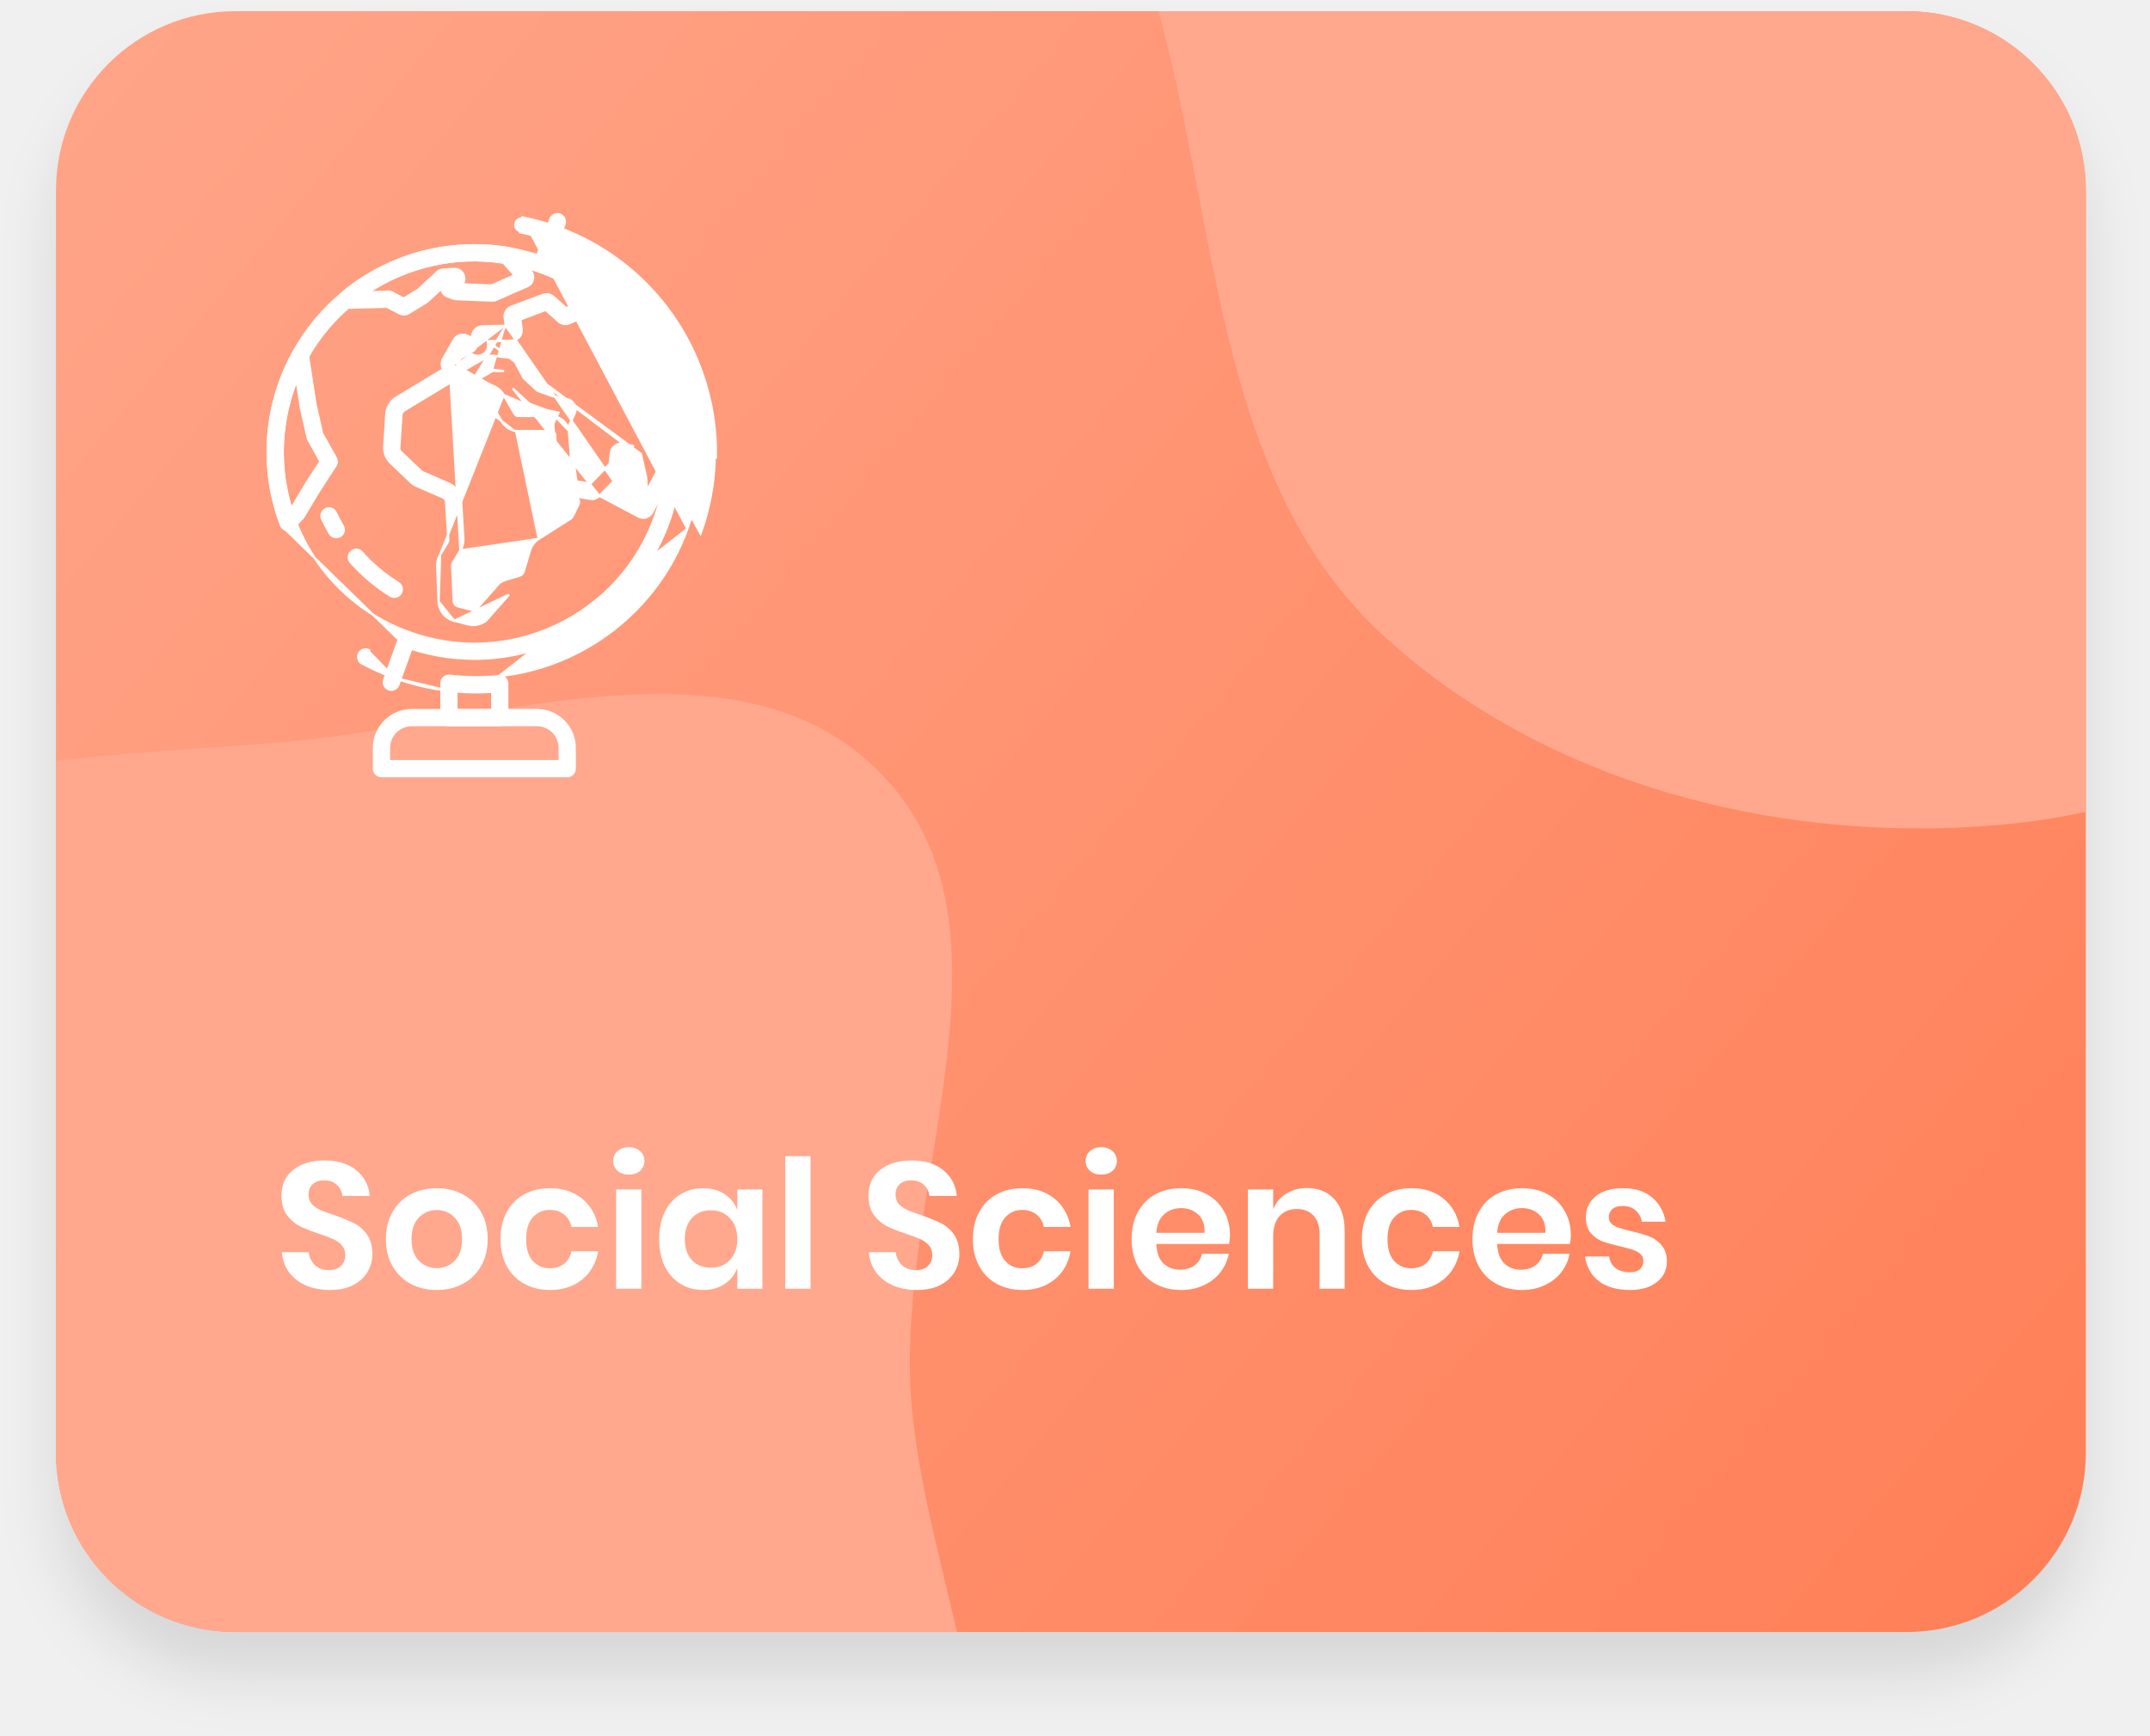
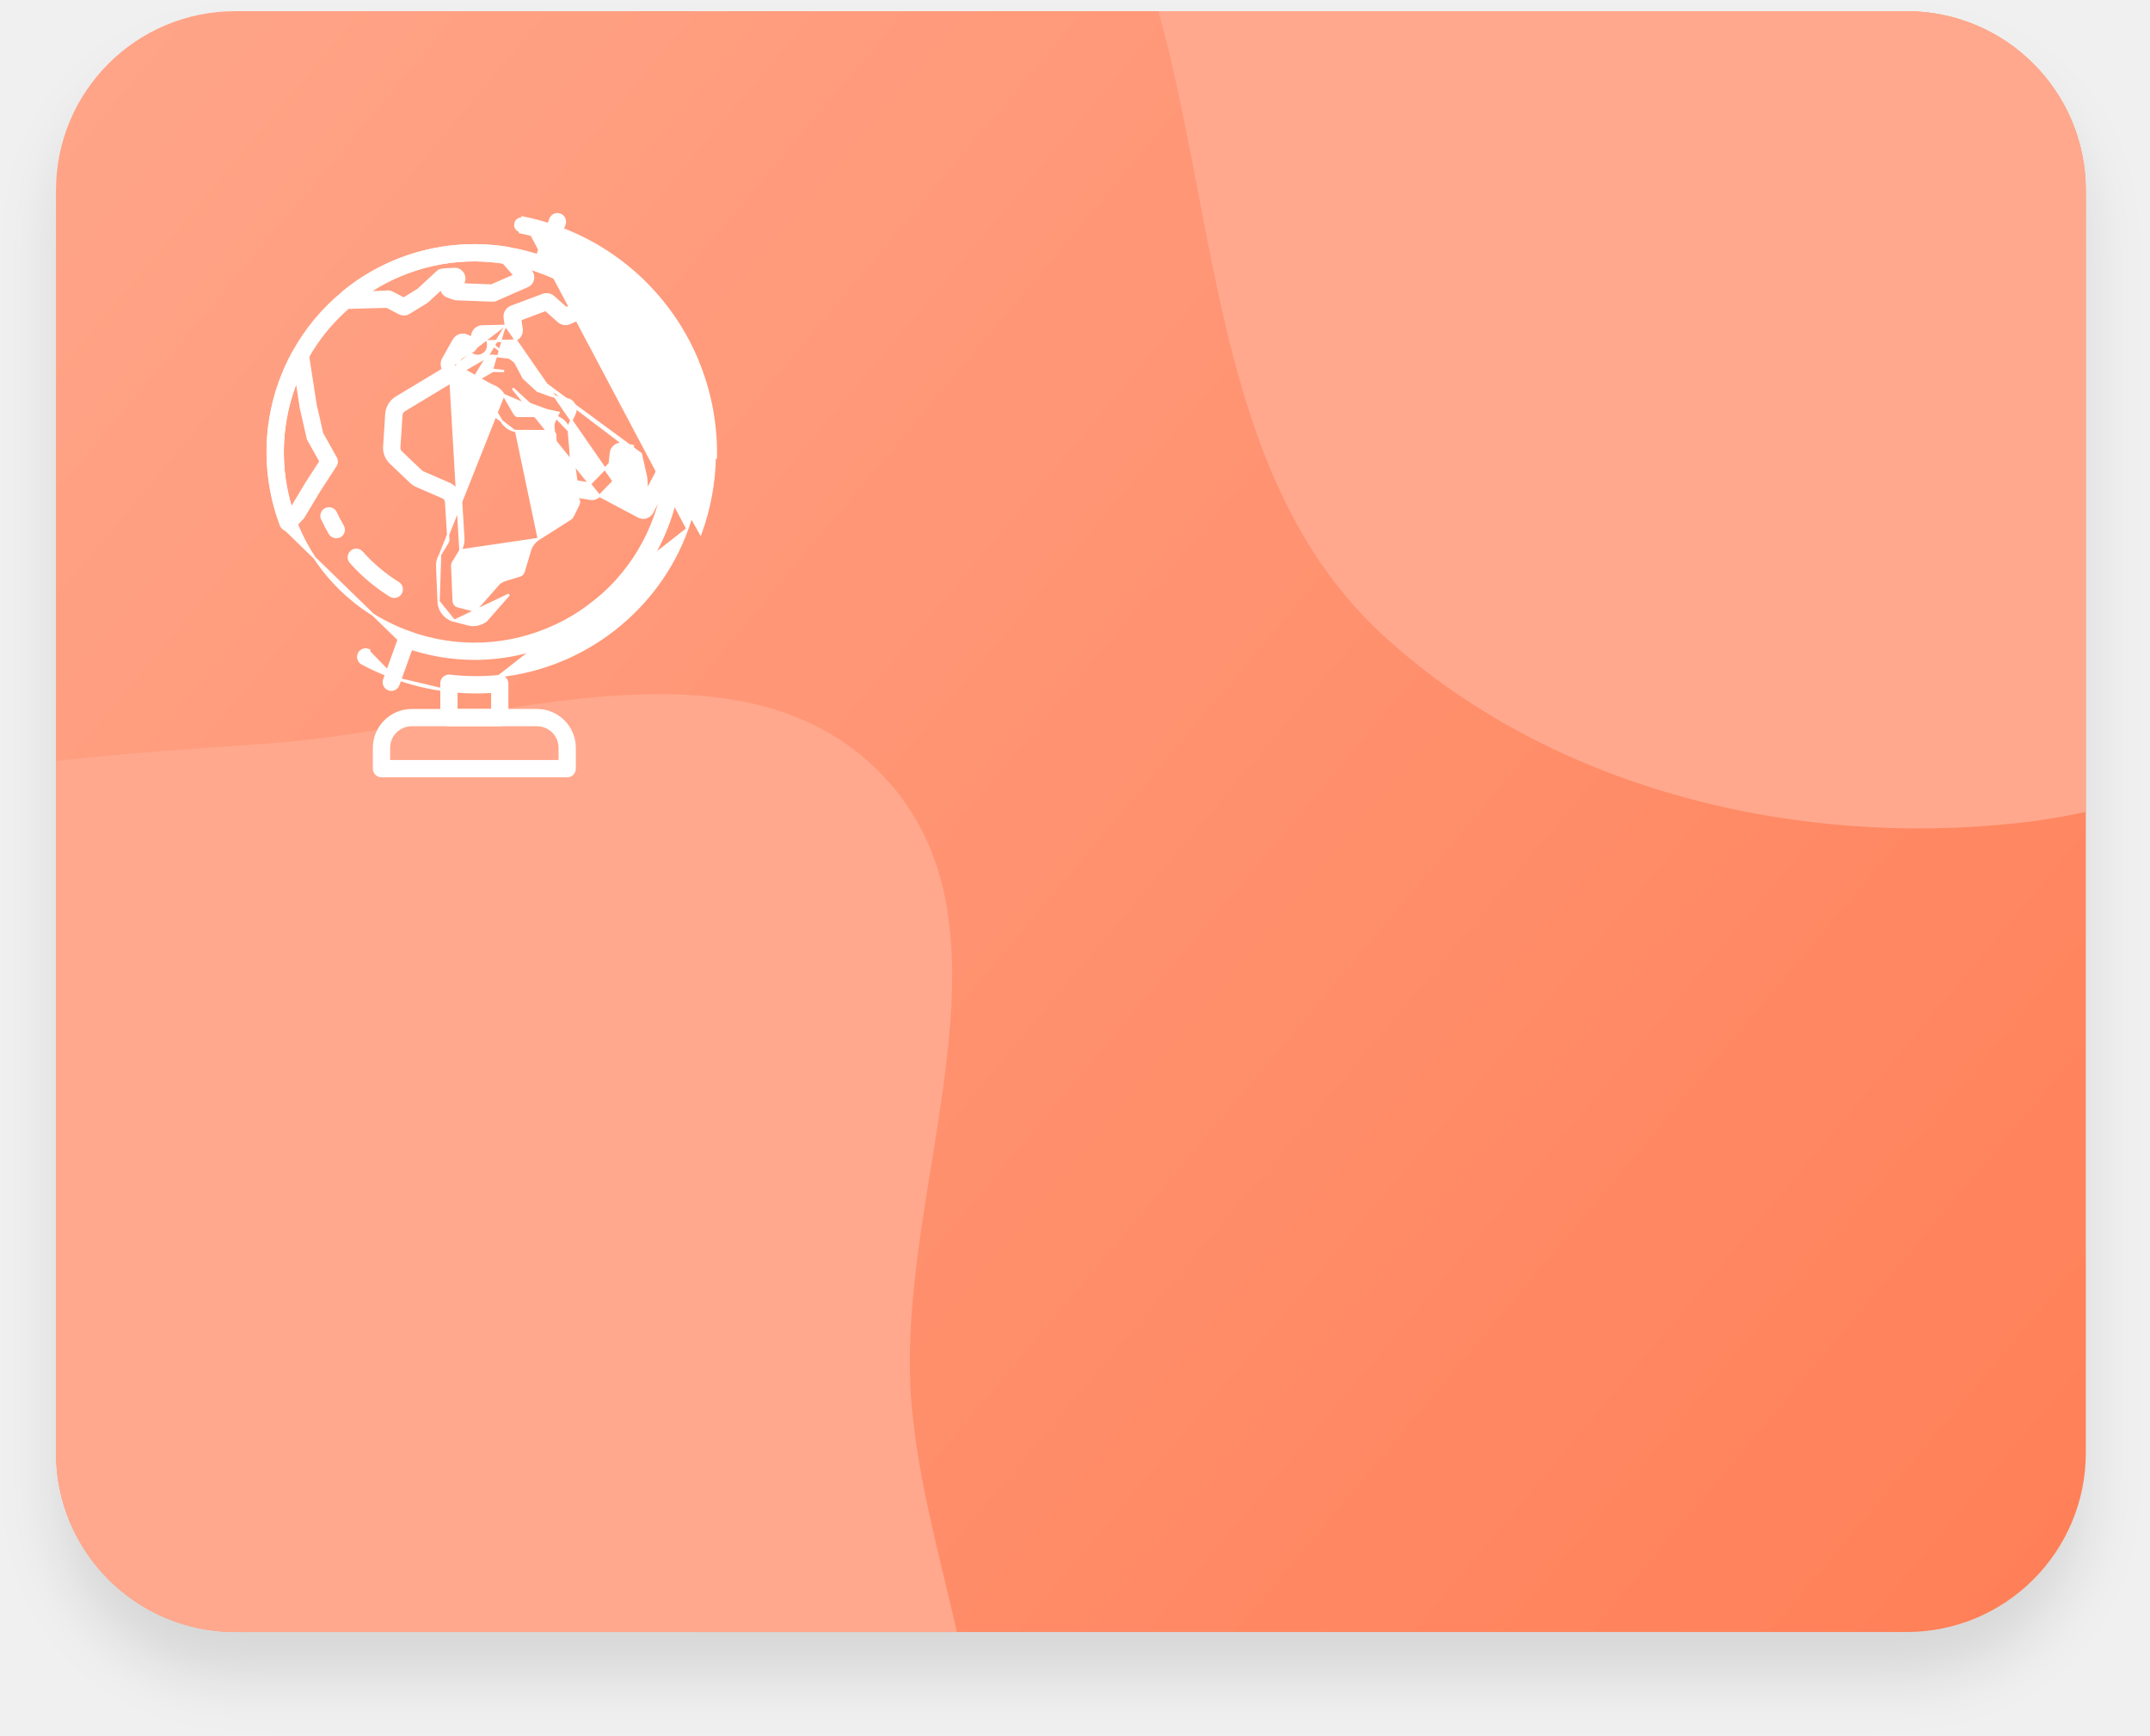
<svg xmlns="http://www.w3.org/2000/svg" width="192" height="155" viewBox="0 0 192 155" fill="none">
  <g filter="url(#filter0_d)">
    <rect x="5" y="1" width="181.268" height="144.771" rx="16" fill="url(#paint0_linear_social_science_icon)" />
    <mask id="mask0" mask-type="alpha" maskUnits="userSpaceOnUse" x="5" y="1" width="182" height="145">
      <rect x="5" y="1" width="181.268" height="144.771" rx="16" fill="#F05C8C" />
    </mask>
    <g mask="url(#mask0)">
      <path fill-rule="evenodd" clip-rule="evenodd" d="M180.36 -99.249C198.924 -100.636 221.842 -109.846 234.77 -96.45C248.155 -82.582 235.734 -59.304 237.44 -40.105C238.632 -26.692 244.617 -14.521 243.242 -1.125C241.554 15.308 239.347 32.35 228.702 44.982C216.344 59.647 199.419 71.369 180.36 73.495C160.225 75.741 138.396 70.442 123.49 56.72C109.185 43.55 108.838 22.084 104.047 3.239C99.627 -14.149 91.538 -31.559 96.679 -48.748C101.874 -66.119 116.032 -79.368 131.555 -88.735C146.16 -97.549 163.348 -97.977 180.36 -99.249Z" fill="#FFA88D" />
      <path fill-rule="evenodd" clip-rule="evenodd" d="M24.334 66.376C42.899 64.988 65.816 55.778 78.745 69.174C92.129 83.042 79.709 106.32 81.415 125.519C82.607 138.932 88.592 151.103 87.216 164.499C85.528 180.932 83.321 197.974 72.676 210.606C60.318 225.271 43.393 236.993 24.334 239.119C4.199 241.365 -17.63 236.067 -32.535 222.344C-46.84 209.175 -47.188 187.708 -51.978 168.863C-56.399 151.475 -64.487 134.065 -59.346 116.876C-54.151 99.506 -39.993 86.256 -24.471 76.889C-9.865 68.075 7.323 67.647 24.334 66.376Z" fill="#FFA88D" />
    </g>
    <path d="M40.198 31.969L40.198 31.969L40.2 31.971C40.332 32.096 40.499 32.164 40.674 32.164C40.782 32.164 40.905 32.139 41.001 32.074L42.208 31.374C42.208 31.374 42.208 31.374 42.208 31.374C42.429 31.247 42.557 31.011 42.543 30.757C42.53 30.502 42.376 30.281 42.147 30.18C42.147 30.18 42.147 30.18 42.147 30.18L41.714 29.986L41.714 29.986L41.713 29.985C41.278 29.793 40.778 29.96 40.541 30.369L40.541 30.369L40.541 30.37L40.09 31.157C40.09 31.157 40.09 31.157 40.09 31.157C39.936 31.425 39.983 31.755 40.198 31.969Z" fill="white" stroke="white" stroke-width="0.2" />
    <path d="M25.097 46.914L25.097 46.914L36.129 57.64L36.095 57.734C36.095 57.734 36.095 57.734 36.095 57.734C38.144 58.474 40.263 58.842 42.375 58.842C45.05 58.842 47.719 58.251 50.21 57.086L50.21 57.085C54.676 54.985 58.051 51.276 59.727 46.639L59.727 46.638C60.41 44.739 60.784 42.758 60.824 40.761C60.893 37.644 60.152 34.532 58.694 31.76L58.694 31.76C57.225 28.976 55.061 26.6 52.432 24.895C51.249 24.126 49.969 23.489 48.626 23.006C47.581 22.628 46.502 22.346 45.417 22.163L45.417 22.163C40.142 21.273 34.746 22.725 30.602 26.14C28.817 27.61 27.348 29.378 26.228 31.393C25.746 32.254 25.333 33.172 24.994 34.108L24.994 34.108C23.502 38.252 23.536 42.798 25.097 46.914ZM31.46 27.174L31.46 27.174C34.559 24.614 38.413 23.246 42.358 23.246C43.3 23.246 44.248 23.326 45.195 23.49L45.196 23.49C46.2 23.661 47.205 23.922 48.176 24.273L48.176 24.274C49.419 24.722 50.611 25.312 51.706 26.027L51.706 26.027C56.633 29.223 59.613 34.859 59.488 40.739C59.448 42.595 59.108 44.428 58.472 46.188C56.916 50.485 53.784 53.924 49.646 55.871C45.508 57.812 40.86 58.028 36.557 56.478C31.852 54.776 28.134 51.12 26.358 46.438L26.264 46.473L26.358 46.438C24.91 42.624 24.876 38.407 26.261 34.564C26.579 33.695 26.965 32.844 27.408 32.044C28.441 30.176 29.808 28.536 31.46 27.174Z" fill="white" stroke="white" stroke-width="0.2" />
    <path d="M34.855 53.209L34.855 53.209L34.857 53.21C34.968 53.276 35.089 53.31 35.21 53.31C35.432 53.31 35.653 53.196 35.78 52.995L35.781 52.994C35.975 52.68 35.882 52.264 35.566 52.069C34.358 51.32 33.264 50.396 32.317 49.33C32.074 49.054 31.646 49.028 31.37 49.276C31.095 49.518 31.068 49.947 31.316 50.222C32.345 51.383 33.539 52.388 34.855 53.209Z" fill="white" stroke="white" stroke-width="0.2" />
    <path d="M30.609 46.977L30.609 46.976C30.383 46.591 30.173 46.194 29.986 45.792C29.831 45.456 29.429 45.309 29.093 45.469C28.758 45.624 28.61 46.026 28.772 46.362L28.862 46.319L28.771 46.362C28.978 46.798 29.202 47.229 29.449 47.648C29.571 47.858 29.799 47.978 30.026 47.978C30.142 47.978 30.253 47.944 30.356 47.902L30.356 47.902L30.368 47.895C30.69 47.708 30.797 47.298 30.609 46.977Z" fill="white" stroke="white" stroke-width="0.2" />
    <path d="M39.303 49.55L39.304 49.55L39.965 48.461C39.965 48.461 39.965 48.461 39.965 48.46C40.02 48.366 40.047 48.267 40.038 48.166L40.037 48.163L40.037 48.163L39.837 44.852L39.837 44.851C39.828 44.656 39.71 44.49 39.527 44.413L39.526 44.413L37.221 43.414C37.221 43.414 37.221 43.414 37.22 43.414C37.02 43.329 36.833 43.202 36.677 43.051C36.677 43.051 36.677 43.051 36.677 43.051L34.884 41.345L34.884 41.345C34.486 40.965 34.275 40.434 34.311 39.879C34.311 39.879 34.311 39.879 34.311 39.879L34.5 36.973L34.5 36.972C34.542 36.369 34.873 35.82 35.393 35.506L35.393 35.506L39.537 33.006C39.537 33.006 39.537 33.006 39.537 33.006C39.96 32.746 40.461 32.674 40.942 32.794C41.002 32.807 41.057 32.828 41.113 32.862L43.91 34.426C44.358 34.56 44.74 34.867 44.974 35.273L39.303 49.55ZM39.303 49.55C39.117 49.863 39.02 50.219 39.038 50.588C39.038 50.588 39.038 50.589 39.038 50.589L39.169 53.727C39.169 53.727 39.169 53.727 39.169 53.727M39.303 49.55L39.169 53.727M50.883 38.567L50.883 38.567L50.884 38.57C50.889 38.602 50.896 38.642 50.896 38.684L51.072 42.659C51.132 42.84 51.288 42.973 51.475 43.006C51.475 43.006 51.475 43.006 51.475 43.006L50.883 38.567ZM50.883 38.567L50.882 38.561M50.883 38.567L50.882 38.561M50.882 38.561C50.731 37.892 50.226 37.368 49.565 37.186M50.882 38.561L49.565 37.186M40.24 34.159L40.24 34.159L36.095 36.659L36.095 36.66C35.953 36.745 35.861 36.897 35.847 37.067L35.658 39.971C35.658 39.971 35.658 39.971 35.658 39.971C35.649 40.125 35.706 40.273 35.816 40.378C35.816 40.378 35.816 40.378 35.816 40.378L37.608 42.085L37.61 42.086L37.61 42.087C37.651 42.127 37.703 42.161 37.757 42.186L40.062 43.184C40.708 43.462 41.137 44.072 41.179 44.777L41.379 48.088C41.379 48.088 41.379 48.088 41.379 48.088C41.403 48.468 41.312 48.837 41.113 49.163L40.24 34.159ZM40.24 34.159L40.243 34.157M40.24 34.159L40.243 34.157M40.243 34.157C40.322 34.106 40.412 34.082 40.502 34.082C40.525 34.082 40.544 34.082 40.568 34.084L43.34 35.632C43.396 35.667 43.452 35.687 43.511 35.7C43.642 35.734 43.757 35.824 43.83 35.945C43.831 35.945 43.831 35.946 43.831 35.946L44.789 37.606L44.789 37.606M40.243 34.157L44.789 37.606M44.789 37.606C45.035 38.032 45.432 38.34 45.907 38.468M44.789 37.606L45.907 38.468M39.169 53.727C39.2 54.554 39.762 55.243 40.563 55.448L39.169 53.727ZM49.565 37.186C49.505 37.165 49.442 37.159 49.386 37.159L49.565 37.186ZM45.907 38.468C45.967 38.489 46.03 38.495 46.086 38.495L45.907 38.468ZM45.933 36.935L44.974 35.274L49.386 37.159L46.174 37.153C46.073 37.109 45.988 37.031 45.933 36.935L45.933 36.935ZM43.462 55.382L45.453 53.112L40.563 55.448L41.806 55.767C41.806 55.767 41.806 55.767 41.807 55.767C41.959 55.809 42.117 55.828 42.267 55.828C42.653 55.828 43.026 55.707 43.345 55.485C43.385 55.458 43.426 55.424 43.462 55.382ZM40.451 50.253L41.113 49.163L48.11 48.136C47.73 48.377 47.453 48.745 47.326 49.174L46.761 51.069L46.761 51.069C46.713 51.232 46.584 51.365 46.418 51.412L46.417 51.413L45.184 51.784L45.183 51.784C44.993 51.843 44.806 51.927 44.641 52.049C44.602 52.075 44.561 52.109 44.526 52.151L42.517 54.433C42.406 54.493 42.273 54.51 42.143 54.477C42.143 54.477 42.143 54.477 42.142 54.477L40.899 54.158C40.899 54.158 40.899 54.158 40.899 54.158C40.678 54.1 40.521 53.909 40.511 53.679L40.38 50.539L40.38 50.539C40.375 50.438 40.399 50.338 40.451 50.253L40.451 50.253ZM50.947 46.332L48.11 48.136L46.086 38.495L49.298 38.501C49.433 38.559 49.535 38.67 49.583 38.812L49.76 42.788C49.76 42.829 49.767 42.87 49.772 42.901L49.772 42.904L49.772 42.904L49.773 42.91C49.942 43.652 50.534 44.207 51.282 44.328C51.446 44.357 51.578 44.453 51.655 44.601C51.731 44.749 51.731 44.916 51.659 45.065C51.659 45.065 51.659 45.065 51.659 45.065L51.135 46.126C51.092 46.211 51.03 46.278 50.947 46.332C50.947 46.332 50.947 46.332 50.947 46.332Z" fill="white" stroke="white" stroke-width="0.2" />
    <path d="M25.599 47.348L25.599 47.348L25.603 47.348C25.637 47.354 25.684 47.361 25.727 47.361C25.908 47.361 26.089 47.288 26.218 47.146C26.218 47.146 26.218 47.146 26.218 47.145L27.045 46.256L27.046 46.256L27.05 46.25C27.076 46.218 27.101 46.181 27.122 46.148L27.124 46.146L27.124 46.146L27.126 46.142L28.513 43.831L29.968 41.589L29.968 41.589C30.102 41.381 30.109 41.113 29.988 40.898C29.988 40.898 29.988 40.898 29.988 40.898L28.768 38.718L28.184 36.161L27.482 31.627C27.482 31.627 27.482 31.627 27.482 31.626C27.441 31.342 27.219 31.122 26.939 31.069L26.939 31.069L26.937 31.069C26.656 31.022 26.375 31.156 26.234 31.403L26.234 31.404C25.752 32.265 25.338 33.184 25 34.119L25 34.119C23.507 38.263 23.542 42.809 25.103 46.925C25.184 47.147 25.373 47.301 25.599 47.348ZM26.001 45.42C24.913 41.889 24.998 38.081 26.261 34.581C26.334 34.38 26.409 34.182 26.488 33.985L26.861 36.388C26.861 36.394 26.861 36.401 26.862 36.41C26.863 36.419 26.865 36.433 26.871 36.45L27.479 39.118C27.492 39.181 27.512 39.244 27.548 39.302L28.619 41.212L27.382 43.12C27.378 43.125 27.375 43.13 27.373 43.133L27.372 43.134L27.366 43.145L26.013 45.407L26.001 45.42ZM27.368 43.143C27.368 43.143 27.368 43.143 27.368 43.142L27.368 43.143C27.368 43.143 27.368 43.143 27.368 43.143Z" fill="white" stroke="white" stroke-width="0.2" />
    <path d="M44.161 26.83C44.211 26.823 44.254 26.808 44.295 26.788L47.024 25.592C47.28 25.507 47.484 25.302 47.568 25.045C47.665 24.755 47.601 24.432 47.4 24.205L45.847 22.435L45.847 22.435L45.846 22.434C45.712 22.287 45.532 22.184 45.337 22.151L45.337 22.151C40.194 21.302 34.901 22.691 30.809 25.962C30.588 26.138 30.473 26.409 30.486 26.685L30.486 26.685L30.486 26.687C30.505 26.964 30.653 27.215 30.886 27.364L30.886 27.364C31.077 27.485 31.312 27.524 31.529 27.476L34.541 27.397L35.672 27.985L35.672 27.985L35.673 27.985C35.801 28.049 35.936 28.082 36.072 28.082C36.233 28.082 36.388 28.037 36.513 27.958L38.076 27C38.123 26.973 38.162 26.94 38.195 26.913L38.197 26.911L38.197 26.911L38.201 26.907L39.409 25.785C39.411 25.798 39.414 25.812 39.417 25.826M44.161 26.83C44.093 26.843 44.024 26.849 43.951 26.849H43.947L43.947 26.849L40.755 26.723L40.752 26.723L40.752 26.723C40.668 26.717 40.583 26.704 40.496 26.671L39.972 26.483C39.68 26.379 39.474 26.127 39.417 25.826M44.161 26.83C44.161 26.83 44.162 26.83 44.163 26.83L44.145 26.731L44.159 26.83C44.16 26.83 44.16 26.83 44.161 26.83ZM39.417 25.826C39.417 25.826 39.417 25.826 39.417 25.826L39.515 25.807L39.416 25.825C39.416 25.826 39.417 25.826 39.417 25.826ZM34.56 27.307L34.559 27.297L34.56 27.307ZM32.896 26.103C36.438 23.762 40.744 22.798 44.95 23.451L45.955 24.594L43.88 25.5L41.291 25.396C41.471 25.156 41.518 24.837 41.4 24.552C41.258 24.212 40.917 23.991 40.547 24.017C40.547 24.017 40.547 24.017 40.547 24.017L39.548 24.08L39.548 24.08L39.544 24.08C39.425 24.093 39.31 24.124 39.201 24.182C39.147 24.209 39.099 24.243 39.057 24.284L37.342 25.875L36.051 26.668L35.028 26.135C35.028 26.135 35.028 26.135 35.028 26.135C34.905 26.07 34.769 26.038 34.633 26.038C34.572 26.038 34.51 26.044 34.438 26.061L32.896 26.103Z" fill="white" stroke="white" stroke-width="0.2" />
    <path d="M56.959 46.106L56.959 46.106C56.711 45.947 56.55 45.679 56.536 45.388C56.536 45.388 56.536 45.388 56.536 45.387L56.371 42.845L55.981 41.094L55.839 41.063L55.771 41.704C55.771 41.704 55.771 41.705 55.771 41.705C55.751 41.912 55.654 42.103 55.515 42.249L55.514 42.25L53.528 44.288L56.959 46.106ZM56.959 46.106L56.962 46.109M56.959 46.106L56.962 46.109M56.962 46.109C57.113 46.196 57.284 46.248 57.458 46.248C57.565 46.248 57.685 46.231 57.775 46.181C58.008 46.091 58.19 45.908 58.285 45.682L60.708 41.093C60.729 41.058 60.742 41.024 60.753 40.998L60.754 40.995L60.754 40.996L60.757 40.986C60.781 40.902 60.801 40.812 60.801 40.714C60.858 37.695 60.158 34.664 58.775 31.961C57.386 29.246 55.331 26.898 52.834 25.176L52.834 25.176C52.546 24.978 52.175 24.959 51.868 25.125C51.558 25.286 51.38 25.608 51.387 25.957L51.387 25.958L51.419 27.147L50.563 27.527L49.424 26.514L49.423 26.513C49.168 26.29 48.809 26.219 48.488 26.341C48.488 26.341 48.488 26.341 48.488 26.341L45.663 27.397C45.663 27.397 45.663 27.397 45.663 27.397C45.258 27.545 45.016 27.962 45.073 28.389L45.073 28.389L45.172 29.1M56.962 46.109L45.172 29.1M45.172 29.1L43.063 29.149L43.063 29.149C42.809 29.155 42.564 29.264 42.397 29.458C42.232 29.647 42.141 29.896 42.167 30.154L42.17 30.192L41.702 29.986C41.702 29.986 41.702 29.986 41.702 29.985C41.272 29.793 40.767 29.96 40.53 30.369L40.53 30.37L39.571 32.048C39.571 32.048 39.571 32.048 39.571 32.048C39.455 32.248 39.424 32.485 39.474 32.713L39.474 32.714L39.617 33.331C39.617 33.331 39.617 33.331 39.617 33.331L39.617 33.331L39.715 33.308M45.172 29.1L42.036 34.275L42.036 34.275L42.037 34.274L44.012 33.126M39.715 33.308C39.783 33.605 40.011 33.839 40.308 33.919L41.559 34.245M39.715 33.308L39.572 32.692M39.715 33.308L39.572 32.692M41.559 34.245L41.532 34.341C41.532 34.341 41.532 34.341 41.533 34.341L41.533 34.341L41.559 34.245ZM41.559 34.245C41.701 34.285 41.855 34.262 41.987 34.187L43.991 33.023M43.991 33.023L43.979 33.122L44.012 33.126M43.991 33.023L45.018 33.143L44.012 33.126M43.991 33.023L44.041 33.109L44.012 33.126M39.572 32.692C39.526 32.486 39.555 32.275 39.657 32.098L39.572 32.692ZM55.67 39.65L55.67 39.65L56.526 39.839C56.526 39.839 56.526 39.839 56.526 39.839L56.526 39.839L56.505 39.936L55.67 39.65ZM55.67 39.65L55.666 39.65M55.67 39.65L55.666 39.65M55.666 39.65C55.599 39.637 55.535 39.631 55.471 39.631C55.28 39.631 55.094 39.689 54.928 39.809C54.717 39.957 54.576 40.194 54.55 40.457C54.55 40.457 54.55 40.457 54.55 40.458L54.445 41.421L52.713 43.203L51.185 42.95L50.761 38.116L51.309 36.965L51.309 36.964C51.43 36.704 51.43 36.415 51.302 36.158L51.301 36.157C51.175 35.91 50.945 35.723 50.668 35.665C50.668 35.665 50.668 35.665 50.668 35.665L49.259 35.358L47.994 34.9L46.754 33.754L46.043 32.411C46.043 32.411 46.043 32.411 46.043 32.411C45.902 32.142 45.634 31.957 45.332 31.924C45.332 31.924 45.332 31.924 45.331 31.924L44.037 31.776C43.837 31.75 43.639 31.796 43.468 31.891L43.468 31.891L43.467 31.891L41.607 32.967L40.866 32.776L40.82 32.571L41.515 31.363L42.288 31.704C42.289 31.704 42.289 31.704 42.289 31.704C42.59 31.839 42.93 31.8 43.198 31.608C43.466 31.417 43.614 31.104 43.582 30.776L43.557 30.477M55.666 39.65L43.557 30.477M43.557 30.477L45.688 30.428L45.689 30.428C45.958 30.422 46.201 30.3 46.373 30.103C46.546 29.904 46.623 29.64 46.584 29.378C46.584 29.378 46.584 29.377 46.584 29.377L46.464 28.532L48.731 27.68L49.884 28.707L49.885 28.707C50.16 28.95 50.544 29.008 50.876 28.861L50.876 28.861L52.235 28.256L52.236 28.256C52.574 28.102 52.792 27.764 52.78 27.391C52.78 27.39 52.78 27.39 52.78 27.39L52.763 26.771C57.059 30.052 59.547 35.146 59.477 40.585L57.775 43.811L57.707 42.725C57.706 42.678 57.7 42.626 57.687 42.578L57.23 40.537L43.557 30.477ZM45.79 34.695L47.147 35.944C47.24 36.036 47.351 36.094 47.46 36.136L47.46 36.136L47.462 36.137L48.832 36.633L48.832 36.634L48.834 36.634C48.87 36.646 48.915 36.659 48.956 36.666L49.875 36.862L49.507 37.638C49.424 37.804 49.398 37.995 49.429 38.179L49.885 43.412C49.886 43.446 49.892 43.475 49.896 43.497C49.897 43.5 49.898 43.504 49.898 43.507L49.898 43.507L49.899 43.51C49.982 43.875 50.277 44.15 50.648 44.214L50.648 44.214L52.715 44.557L52.716 44.557C53.015 44.601 53.316 44.506 53.528 44.288L45.79 34.695Z" fill="white" stroke="white" stroke-width="0.2" />
    <path d="M35.245 60.56L35.245 60.56C34.247 60.199 33.266 59.763 32.337 59.264M35.245 60.56L32.921 58.171L32.968 58.083C32.968 58.083 32.968 58.083 32.968 58.083C32.644 57.908 32.236 58.036 32.062 58.357C31.887 58.68 32.008 59.089 32.337 59.264M35.245 60.56C36.787 61.116 38.393 61.501 40.011 61.69L35.245 60.56ZM32.337 59.264L32.384 59.176L32.337 59.264C32.337 59.264 32.337 59.264 32.337 59.264ZM61.383 47.233L61.383 47.233C62.127 45.17 62.531 43.017 62.576 40.848V40.848C62.724 33.957 59.23 27.35 53.459 23.601L53.459 23.601C52.175 22.766 50.783 22.073 49.323 21.55L49.323 21.55C48.386 21.21 47.42 20.942 46.448 20.744C46.448 20.744 46.448 20.744 46.448 20.744L46.468 20.646C46.16 20.583 45.96 20.28 46.023 19.972C46.086 19.664 46.388 19.464 46.697 19.527L61.383 47.233ZM61.383 47.233C58.787 54.436 52.186 59.6 44.557 60.389L61.383 47.233ZM49.785 20.289C48.782 19.928 47.755 19.635 46.716 19.429L62.562 47.655C63.356 45.463 63.784 43.179 63.829 40.873L63.929 40.875C63.929 40.875 63.929 40.875 63.929 40.875C64.004 37.261 63.149 33.653 61.457 30.441L61.457 30.441C59.754 27.212 57.242 24.459 54.196 22.48C52.825 21.585 51.339 20.851 49.785 20.289L49.785 20.289Z" fill="white" stroke="white" stroke-width="0.2" />
    <path d="M34.714 61.57L34.714 61.571C34.788 61.597 34.868 61.611 34.942 61.611C35.217 61.611 35.472 61.443 35.573 61.168L35.573 61.168L36.954 57.332C36.954 57.332 36.954 57.332 36.954 57.331C37.082 56.982 36.9 56.6 36.552 56.473C36.203 56.345 35.82 56.527 35.693 56.875L35.693 56.875L34.311 60.711C34.311 60.712 34.311 60.712 34.311 60.712C34.184 61.061 34.366 61.443 34.714 61.57Z" fill="white" stroke="white" stroke-width="0.2" />
    <path d="M48.17 24.268L48.17 24.268C48.244 24.295 48.324 24.308 48.398 24.308C48.672 24.308 48.934 24.135 49.029 23.865C49.029 23.865 49.029 23.864 49.029 23.864L50.41 20.029C50.41 20.029 50.41 20.029 50.41 20.029C50.538 19.679 50.356 19.297 50.008 19.17C49.658 19.042 49.276 19.224 49.149 19.572L49.149 19.573L47.767 23.409C47.767 23.409 47.767 23.409 47.767 23.409C47.64 23.758 47.822 24.141 48.17 24.268Z" fill="white" stroke="white" stroke-width="0.2" />
    <path d="M34.069 69.329H50.653C51.029 69.329 51.324 69.027 51.324 68.658V66.797C51.324 64.938 49.812 63.426 47.953 63.426H36.769C34.91 63.426 33.398 64.938 33.398 66.797V68.658C33.398 69.028 33.699 69.329 34.069 69.329ZM49.982 66.797V67.987H34.739V66.797C34.739 65.676 35.648 64.768 36.769 64.768H47.953C49.074 64.768 49.982 65.676 49.982 66.797Z" fill="white" stroke="white" stroke-width="0.2" />
    <path d="M40.172 60.355L40.172 60.355L40.171 60.355C39.984 60.335 39.79 60.395 39.648 60.522C39.501 60.65 39.42 60.832 39.42 61.026V64.097C39.42 64.466 39.722 64.768 40.091 64.768H44.63C45.006 64.768 45.301 64.466 45.301 64.097V61.054C45.301 60.866 45.22 60.685 45.08 60.557C44.939 60.43 44.751 60.369 44.563 60.389C43.108 60.537 41.626 60.526 40.172 60.355ZM43.959 61.79V63.426H40.762V61.768C41.821 61.854 42.895 61.864 43.959 61.79Z" fill="white" stroke="white" stroke-width="0.2" />
-     <path d="M33.249 112.02C33.249 112.596 33.105 113.13 32.817 113.62C32.529 114.1 32.102 114.49 31.537 114.788C30.971 115.076 30.284 115.22 29.473 115.22C28.673 115.22 27.958 115.087 27.329 114.82C26.7 114.543 26.193 114.148 25.809 113.636C25.436 113.124 25.222 112.527 25.169 111.844H27.569C27.622 112.303 27.803 112.687 28.113 112.996C28.433 113.295 28.854 113.444 29.377 113.444C29.846 113.444 30.203 113.322 30.449 113.076C30.705 112.82 30.833 112.495 30.833 112.1C30.833 111.748 30.732 111.46 30.529 111.236C30.326 111.002 30.07 110.815 29.761 110.676C29.451 110.538 29.025 110.378 28.481 110.196C27.777 109.962 27.201 109.732 26.753 109.508C26.305 109.274 25.921 108.938 25.601 108.5C25.291 108.063 25.137 107.492 25.137 106.788C25.137 105.818 25.483 105.055 26.177 104.5C26.881 103.935 27.809 103.652 28.961 103.652C30.155 103.652 31.105 103.94 31.809 104.516C32.523 105.092 32.929 105.86 33.025 106.82H30.593C30.529 106.415 30.358 106.084 30.081 105.828C29.803 105.562 29.425 105.428 28.945 105.428C28.529 105.428 28.193 105.54 27.937 105.764C27.681 105.978 27.553 106.292 27.553 106.708C27.553 107.039 27.649 107.316 27.841 107.54C28.044 107.754 28.294 107.93 28.593 108.068C28.902 108.207 29.318 108.362 29.841 108.532C30.566 108.788 31.153 109.028 31.601 109.252C32.059 109.476 32.449 109.812 32.769 110.26C33.089 110.708 33.249 111.295 33.249 112.02ZM39.007 106.132C39.871 106.132 40.644 106.314 41.327 106.676C42.02 107.039 42.564 107.567 42.959 108.26C43.353 108.943 43.551 109.748 43.551 110.676C43.551 111.604 43.353 112.41 42.959 113.092C42.564 113.775 42.02 114.303 41.327 114.676C40.644 115.039 39.871 115.22 39.007 115.22C38.143 115.22 37.364 115.039 36.671 114.676C35.988 114.303 35.449 113.775 35.055 113.092C34.66 112.41 34.463 111.604 34.463 110.676C34.463 109.748 34.66 108.943 35.055 108.26C35.449 107.567 35.988 107.039 36.671 106.676C37.364 106.314 38.143 106.132 39.007 106.132ZM39.007 108.084C38.377 108.084 37.844 108.308 37.407 108.756C36.969 109.194 36.751 109.834 36.751 110.676C36.751 111.519 36.969 112.164 37.407 112.612C37.844 113.05 38.377 113.268 39.007 113.268C39.636 113.268 40.169 113.05 40.607 112.612C41.044 112.164 41.263 111.519 41.263 110.676C41.263 109.834 41.044 109.194 40.607 108.756C40.169 108.308 39.636 108.084 39.007 108.084ZM49.129 106.132C50.27 106.132 51.22 106.442 51.977 107.06C52.745 107.679 53.225 108.522 53.417 109.588H51.033C50.937 109.119 50.718 108.751 50.377 108.484C50.036 108.207 49.604 108.068 49.081 108.068C48.484 108.068 47.982 108.292 47.577 108.74C47.182 109.178 46.985 109.823 46.985 110.676C46.985 111.53 47.182 112.18 47.577 112.628C47.982 113.066 48.484 113.284 49.081 113.284C49.604 113.284 50.036 113.151 50.377 112.884C50.718 112.607 50.937 112.234 51.033 111.764H53.417C53.225 112.831 52.745 113.674 51.977 114.292C51.22 114.911 50.27 115.22 49.129 115.22C48.265 115.22 47.497 115.039 46.825 114.676C46.153 114.303 45.63 113.775 45.257 113.092C44.884 112.41 44.697 111.604 44.697 110.676C44.697 109.748 44.884 108.943 45.257 108.26C45.63 107.567 46.153 107.039 46.825 106.676C47.497 106.314 48.265 106.132 49.129 106.132ZM54.764 103.7C54.764 103.338 54.892 103.044 55.148 102.82C55.404 102.586 55.74 102.468 56.156 102.468C56.572 102.468 56.908 102.586 57.164 102.82C57.42 103.044 57.548 103.338 57.548 103.7C57.548 104.052 57.42 104.346 57.164 104.58C56.908 104.804 56.572 104.916 56.156 104.916C55.74 104.916 55.404 104.804 55.148 104.58C54.892 104.346 54.764 104.052 54.764 103.7ZM57.276 106.244V115.108H55.02V106.244H57.276ZM62.789 106.132C63.536 106.132 64.176 106.308 64.709 106.66C65.242 107.012 65.621 107.487 65.845 108.084V106.244H68.085V115.108H65.845V113.252C65.621 113.85 65.242 114.33 64.709 114.692C64.176 115.044 63.536 115.22 62.789 115.22C62.042 115.22 61.37 115.039 60.773 114.676C60.176 114.314 59.706 113.791 59.365 113.108C59.034 112.415 58.869 111.604 58.869 110.676C58.869 109.748 59.034 108.943 59.365 108.26C59.706 107.567 60.176 107.039 60.773 106.676C61.37 106.314 62.042 106.132 62.789 106.132ZM63.493 108.1C62.789 108.1 62.224 108.33 61.797 108.788C61.37 109.247 61.157 109.876 61.157 110.676C61.157 111.476 61.37 112.106 61.797 112.564C62.224 113.012 62.789 113.236 63.493 113.236C64.176 113.236 64.736 113.007 65.173 112.548C65.621 112.079 65.845 111.455 65.845 110.676C65.845 109.887 65.621 109.263 65.173 108.804C64.736 108.335 64.176 108.1 63.493 108.1ZM72.385 103.268V115.108H70.129V103.268H72.385ZM85.671 112.02C85.671 112.596 85.527 113.13 85.239 113.62C84.951 114.1 84.524 114.49 83.959 114.788C83.393 115.076 82.705 115.22 81.895 115.22C81.095 115.22 80.38 115.087 79.751 114.82C79.121 114.543 78.615 114.148 78.231 113.636C77.857 113.124 77.644 112.527 77.591 111.844H79.991C80.044 112.303 80.225 112.687 80.535 112.996C80.855 113.295 81.276 113.444 81.799 113.444C82.268 113.444 82.625 113.322 82.871 113.076C83.127 112.82 83.255 112.495 83.255 112.1C83.255 111.748 83.153 111.46 82.951 111.236C82.748 111.002 82.492 110.815 82.183 110.676C81.873 110.538 81.447 110.378 80.903 110.196C80.199 109.962 79.623 109.732 79.175 109.508C78.727 109.274 78.343 108.938 78.023 108.5C77.713 108.063 77.559 107.492 77.559 106.788C77.559 105.818 77.905 105.055 78.599 104.5C79.303 103.935 80.231 103.652 81.383 103.652C82.577 103.652 83.527 103.94 84.231 104.516C84.945 105.092 85.351 105.86 85.447 106.82H83.015C82.951 106.415 82.78 106.084 82.503 105.828C82.225 105.562 81.847 105.428 81.367 105.428C80.951 105.428 80.615 105.54 80.359 105.764C80.103 105.978 79.975 106.292 79.975 106.708C79.975 107.039 80.071 107.316 80.263 107.54C80.465 107.754 80.716 107.93 81.015 108.068C81.324 108.207 81.74 108.362 82.263 108.532C82.988 108.788 83.575 109.028 84.023 109.252C84.481 109.476 84.871 109.812 85.191 110.26C85.511 110.708 85.671 111.295 85.671 112.02ZM91.317 106.132C92.458 106.132 93.407 106.442 94.165 107.06C94.933 107.679 95.413 108.522 95.605 109.588H93.221C93.125 109.119 92.906 108.751 92.565 108.484C92.223 108.207 91.791 108.068 91.269 108.068C90.671 108.068 90.17 108.292 89.765 108.74C89.37 109.178 89.173 109.823 89.173 110.676C89.173 111.53 89.37 112.18 89.765 112.628C90.17 113.066 90.671 113.284 91.269 113.284C91.791 113.284 92.223 113.151 92.565 112.884C92.906 112.607 93.125 112.234 93.221 111.764H95.605C95.413 112.831 94.933 113.674 94.165 114.292C93.407 114.911 92.458 115.22 91.317 115.22C90.453 115.22 89.685 115.039 89.013 114.676C88.341 114.303 87.818 113.775 87.445 113.092C87.071 112.41 86.885 111.604 86.885 110.676C86.885 109.748 87.071 108.943 87.445 108.26C87.818 107.567 88.341 107.039 89.013 106.676C89.685 106.314 90.453 106.132 91.317 106.132ZM96.952 103.7C96.952 103.338 97.08 103.044 97.336 102.82C97.592 102.586 97.928 102.468 98.344 102.468C98.76 102.468 99.096 102.586 99.352 102.82C99.608 103.044 99.736 103.338 99.736 103.7C99.736 104.052 99.608 104.346 99.352 104.58C99.096 104.804 98.76 104.916 98.344 104.916C97.928 104.916 97.592 104.804 97.336 104.58C97.08 104.346 96.952 104.052 96.952 103.7ZM99.464 106.244V115.108H97.208V106.244H99.464ZM109.84 110.34C109.84 110.564 109.814 110.82 109.76 111.108H103.264C103.296 111.898 103.51 112.479 103.904 112.852C104.299 113.226 104.79 113.412 105.376 113.412C105.899 113.412 106.331 113.284 106.672 113.028C107.024 112.772 107.248 112.426 107.344 111.988H109.728C109.611 112.607 109.36 113.162 108.976 113.652C108.592 114.143 108.096 114.527 107.488 114.804C106.891 115.082 106.224 115.22 105.488 115.22C104.624 115.22 103.856 115.039 103.184 114.676C102.512 114.303 101.99 113.775 101.616 113.092C101.243 112.41 101.056 111.604 101.056 110.676C101.056 109.748 101.243 108.943 101.616 108.26C101.99 107.567 102.512 107.039 103.184 106.676C103.856 106.314 104.624 106.132 105.488 106.132C106.363 106.132 107.126 106.314 107.776 106.676C108.438 107.039 108.944 107.54 109.296 108.18C109.659 108.81 109.84 109.53 109.84 110.34ZM107.568 110.116C107.6 109.391 107.408 108.842 106.992 108.468C106.587 108.095 106.086 107.908 105.488 107.908C104.88 107.908 104.368 108.095 103.952 108.468C103.536 108.842 103.307 109.391 103.264 110.116H107.568ZM116.722 106.116C117.746 106.116 118.562 106.452 119.17 107.124C119.778 107.796 120.082 108.74 120.082 109.956V115.108H117.842V110.212C117.842 109.508 117.661 108.964 117.298 108.58C116.935 108.186 116.439 107.988 115.81 107.988C115.17 107.988 114.658 108.196 114.274 108.612C113.89 109.028 113.698 109.626 113.698 110.404V115.108H111.442V106.244H113.698V108.02C113.933 107.423 114.317 106.959 114.85 106.628C115.394 106.287 116.018 106.116 116.722 106.116ZM126.051 106.132C127.192 106.132 128.142 106.442 128.899 107.06C129.667 107.679 130.147 108.522 130.339 109.588H127.955C127.859 109.119 127.64 108.751 127.299 108.484C126.958 108.207 126.526 108.068 126.003 108.068C125.406 108.068 124.904 108.292 124.499 108.74C124.104 109.178 123.907 109.823 123.907 110.676C123.907 111.53 124.104 112.18 124.499 112.628C124.904 113.066 125.406 113.284 126.003 113.284C126.526 113.284 126.958 113.151 127.299 112.884C127.64 112.607 127.859 112.234 127.955 111.764H130.339C130.147 112.831 129.667 113.674 128.899 114.292C128.142 114.911 127.192 115.22 126.051 115.22C125.187 115.22 124.419 115.039 123.747 114.676C123.075 114.303 122.552 113.775 122.179 113.092C121.806 112.41 121.619 111.604 121.619 110.676C121.619 109.748 121.806 108.943 122.179 108.26C122.552 107.567 123.075 107.039 123.747 106.676C124.419 106.314 125.187 106.132 126.051 106.132ZM140.278 110.34C140.278 110.564 140.251 110.82 140.198 111.108H133.702C133.734 111.898 133.947 112.479 134.342 112.852C134.737 113.226 135.227 113.412 135.814 113.412C136.337 113.412 136.769 113.284 137.11 113.028C137.462 112.772 137.686 112.426 137.782 111.988H140.166C140.049 112.607 139.798 113.162 139.414 113.652C139.03 114.143 138.534 114.527 137.926 114.804C137.329 115.082 136.662 115.22 135.926 115.22C135.062 115.22 134.294 115.039 133.622 114.676C132.95 114.303 132.427 113.775 132.054 113.092C131.681 112.41 131.494 111.604 131.494 110.676C131.494 109.748 131.681 108.943 132.054 108.26C132.427 107.567 132.95 107.039 133.622 106.676C134.294 106.314 135.062 106.132 135.926 106.132C136.801 106.132 137.563 106.314 138.214 106.676C138.875 107.039 139.382 107.54 139.734 108.18C140.097 108.81 140.278 109.53 140.278 110.34ZM138.006 110.116C138.038 109.391 137.846 108.842 137.43 108.468C137.025 108.095 136.523 107.908 135.926 107.908C135.318 107.908 134.806 108.095 134.39 108.468C133.974 108.842 133.745 109.391 133.702 110.116H138.006ZM144.935 106.132C146.013 106.132 146.877 106.404 147.527 106.948C148.178 107.492 148.583 108.218 148.743 109.124H146.631C146.546 108.698 146.354 108.356 146.055 108.1C145.757 107.844 145.367 107.716 144.887 107.716C144.503 107.716 144.205 107.807 143.991 107.988C143.778 108.17 143.671 108.415 143.671 108.724C143.671 108.97 143.757 109.167 143.927 109.316C144.098 109.466 144.311 109.583 144.567 109.668C144.823 109.754 145.191 109.855 145.671 109.972C146.343 110.122 146.887 110.282 147.303 110.452C147.73 110.612 148.093 110.874 148.391 111.236C148.701 111.588 148.855 112.068 148.855 112.676C148.855 113.434 148.557 114.047 147.959 114.516C147.373 114.986 146.578 115.22 145.575 115.22C144.423 115.22 143.501 114.964 142.807 114.452C142.114 113.93 141.693 113.188 141.543 112.228H143.703C143.757 112.666 143.949 113.012 144.279 113.268C144.61 113.514 145.042 113.636 145.575 113.636C145.959 113.636 146.253 113.546 146.455 113.364C146.658 113.172 146.759 112.927 146.759 112.628C146.759 112.372 146.669 112.164 146.487 112.004C146.317 111.844 146.098 111.722 145.831 111.636C145.575 111.551 145.207 111.45 144.727 111.332C144.066 111.183 143.527 111.034 143.111 110.884C142.706 110.724 142.354 110.474 142.055 110.132C141.767 109.791 141.623 109.322 141.623 108.724C141.623 107.956 141.917 107.332 142.503 106.852C143.09 106.372 143.901 106.132 144.935 106.132Z" fill="white" />
  </g>
  <defs>
    <filter id="filter0_d" x="0" y="0" width="191.268" height="154.771" filterUnits="userSpaceOnUse" color-interpolation-filters="sRGB">
      <feFlood flood-opacity="0" result="BackgroundImageFix" />
      <feColorMatrix in="SourceAlpha" type="matrix" values="0 0 0 0 0 0 0 0 0 0 0 0 0 0 0 0 0 0 127 0" />
      <feOffset dy="4" />
      <feGaussianBlur stdDeviation="2.5" />
      <feColorMatrix type="matrix" values="0 0 0 0 0 0 0 0 0 0 0 0 0 0 0 0 0 0 0.1 0" />
      <feBlend mode="normal" in2="BackgroundImageFix" result="effect1_dropShadow" />
      <feBlend mode="normal" in="SourceGraphic" in2="effect1_dropShadow" result="shape" />
    </filter>
    <linearGradient id="paint0_linear_social_science_icon" x1="177.5" y1="146.229" x2="5" y2="1.229" gradientUnits="userSpaceOnUse">
      <stop stop-color="#FF8058" />
      <stop offset="1" stop-color="#FFA589" />
    </linearGradient>
  </defs>
</svg>
